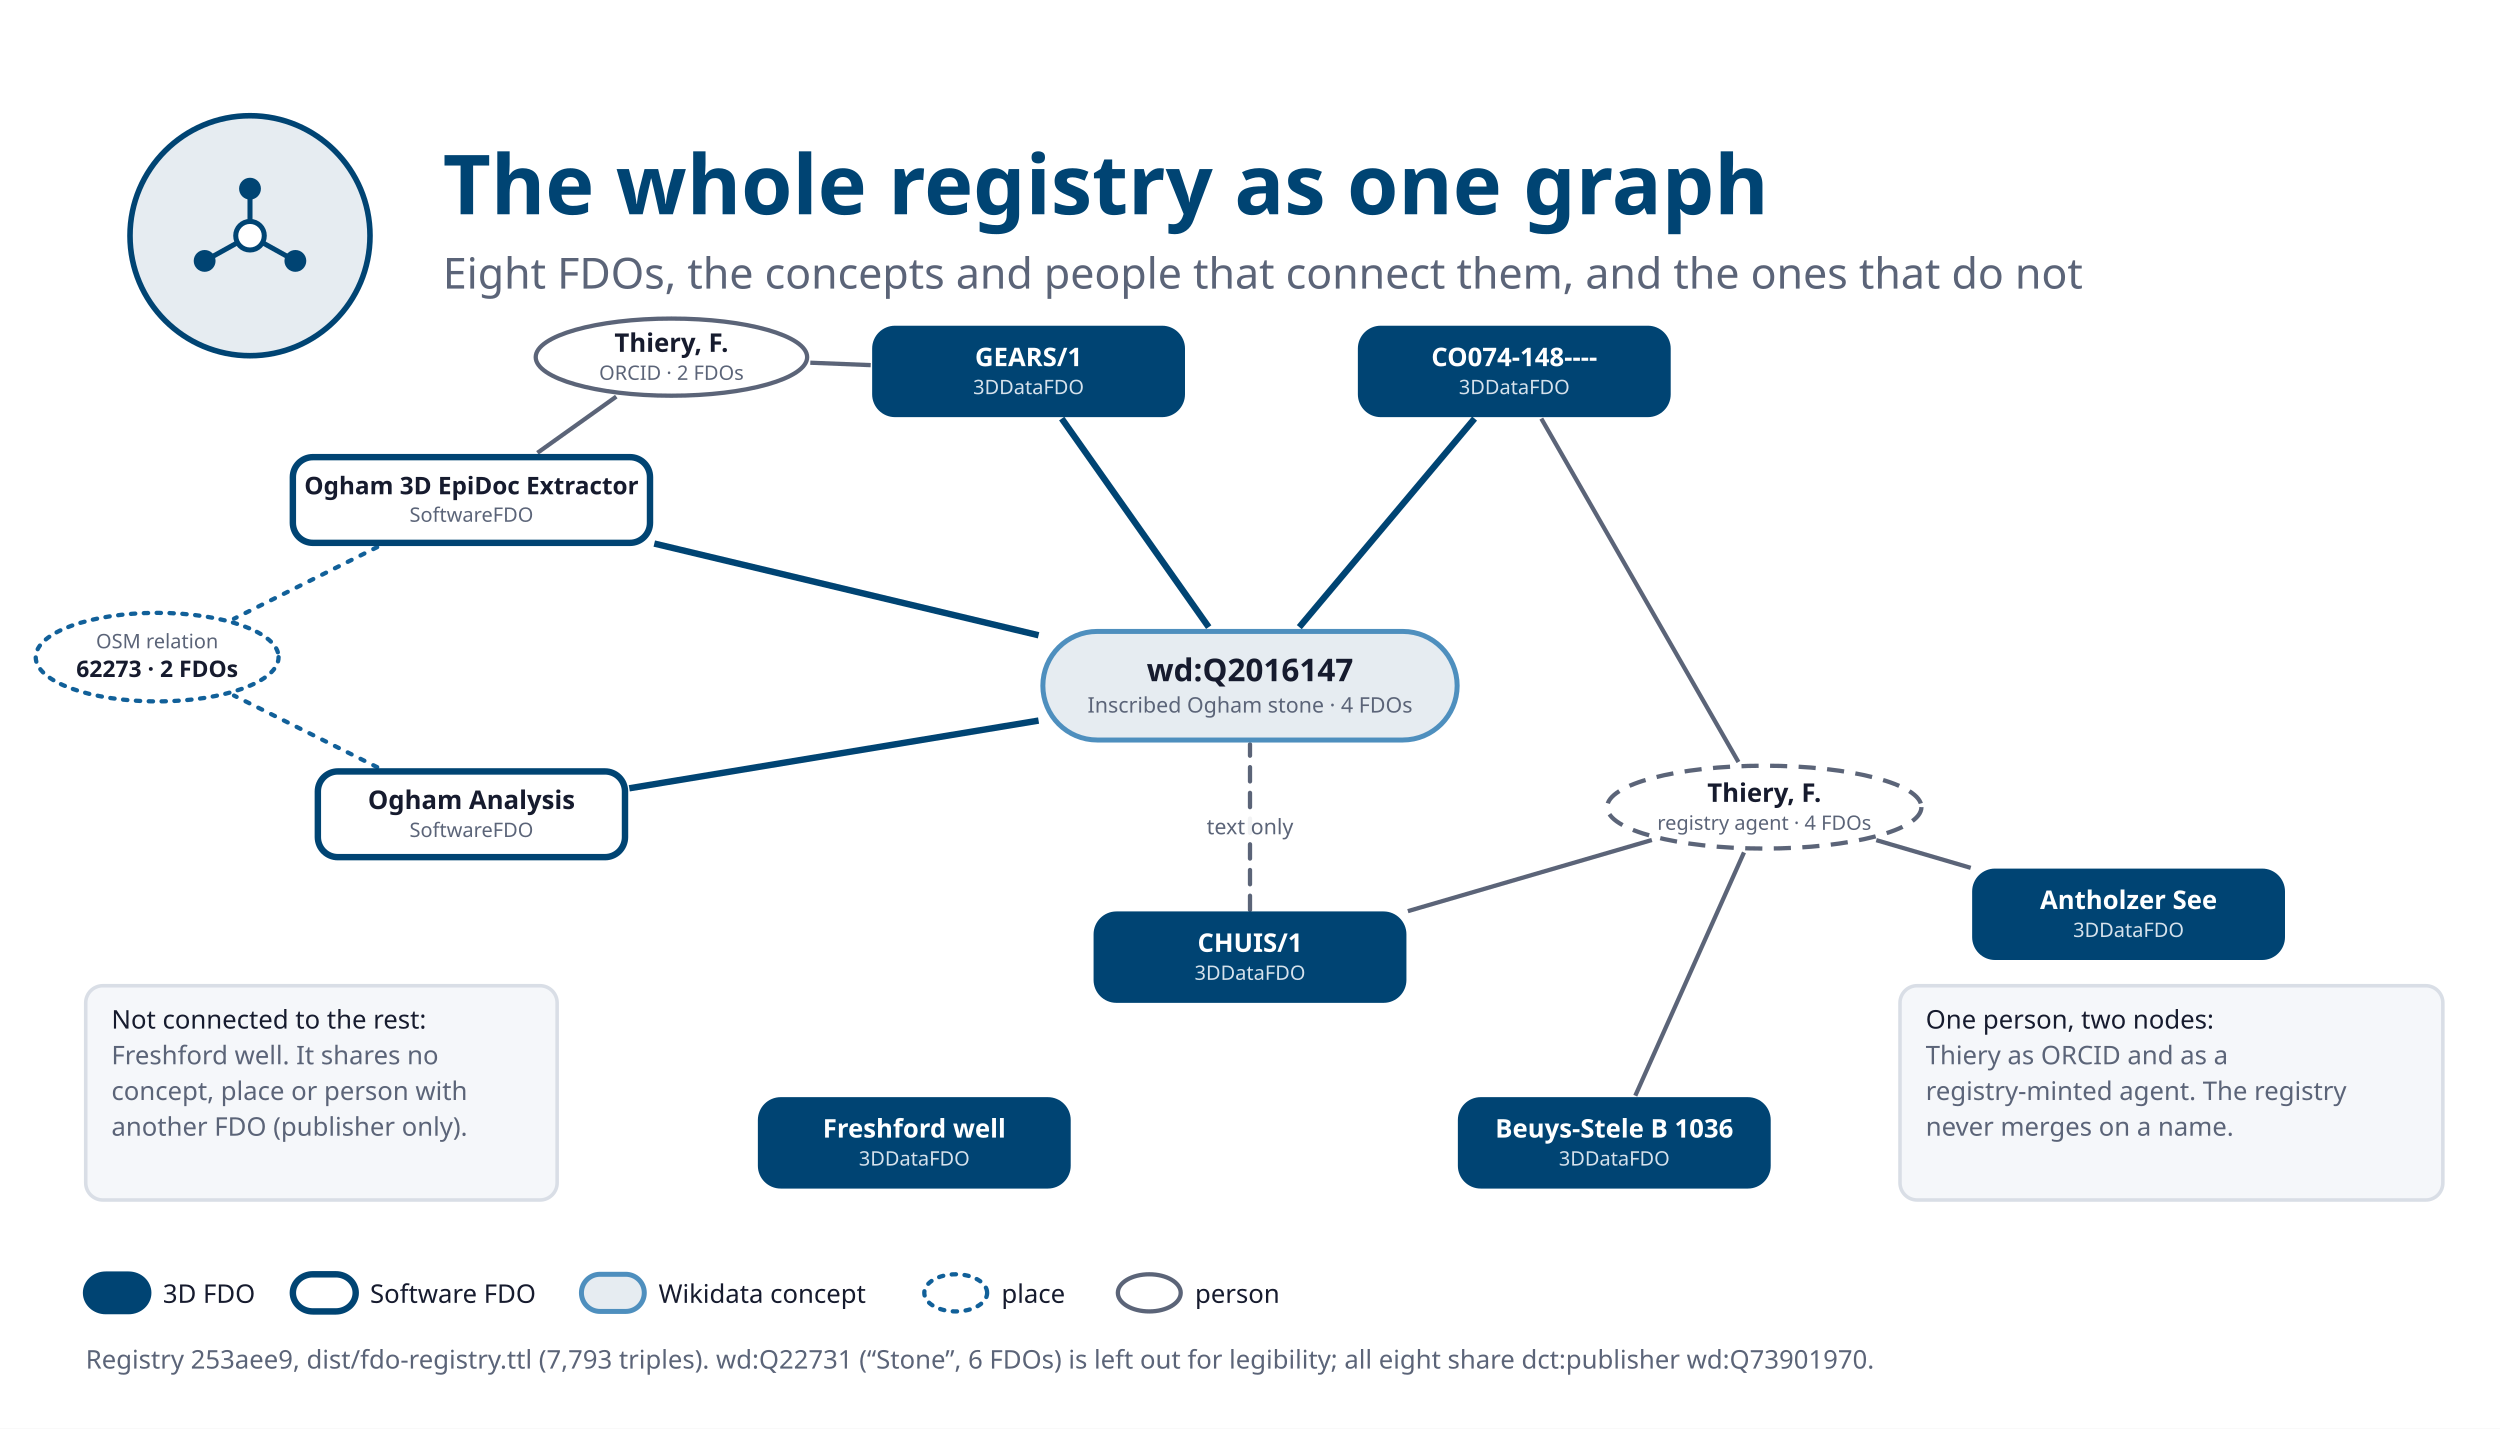
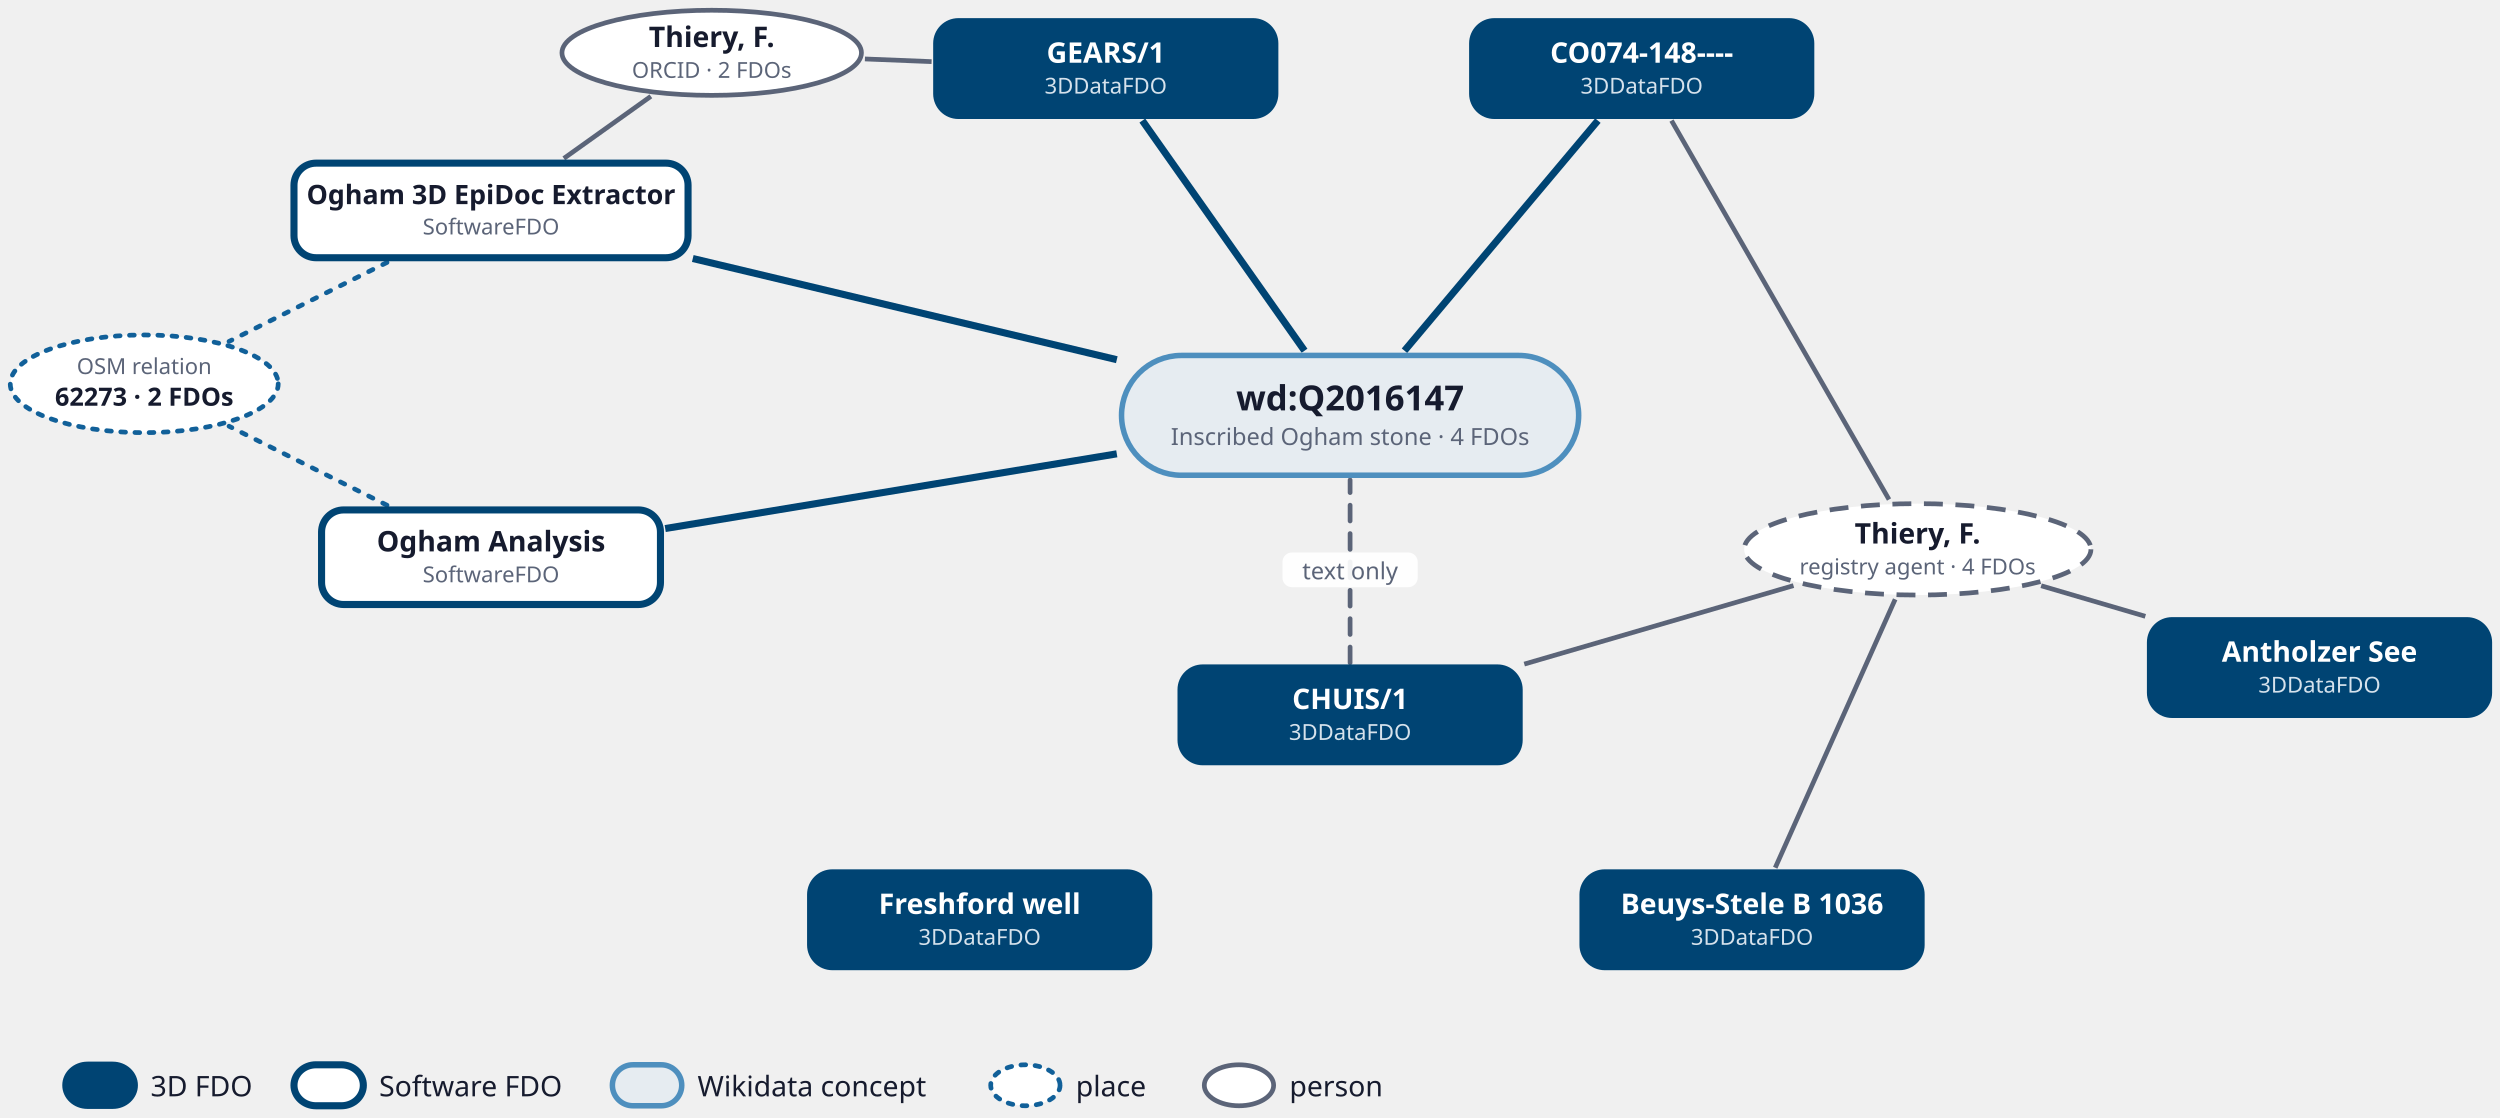
- <svg xmlns="http://www.w3.org/2000/svg" width="1750" height="1000" viewBox="0 0 1750 1000">
-   <rect x="0" y="0" width="1750" height="1000" fill="white" />
+ <svg xmlns="http://www.w3.org/2000/svg" width="1586.0" height="709.0" viewBox="18.5 216.5 1586.0 709.0">
  <style>@font-face { font-family: "Fira Sans"; src: url("../../assets/fonts/FiraSans-Regular.ttf"); font-weight: 400; } @font-face { font-family: "Fira Sans"; src: url("../../assets/fonts/FiraSans-Bold.ttf"); font-weight: 700; }</style>
  <marker id="arrow" viewBox="0 0 10 10" refX="8" refY="5" markerWidth="6" markerHeight="6" orient="auto-start-reverse">
    <path d="M0,0 L10,5 L0,10 z" fill="#5B6478" />
  </marker>
-   <g transform="translate(175,165) scale(0.56)">
-     <circle cx="0" cy="0" r="150" fill="#E6ECF1" stroke="#004473" stroke-width="7" />
-     <g transform="scale(1.05)">
-       <line x1="0" y1="0" x2="0" y2="-56" stroke="#004473" stroke-width="6" stroke-linecap="round" />
-       <line x1="0" y1="0" x2="54" y2="30" stroke="#004473" stroke-width="6" stroke-linecap="round" />
-       <line x1="0" y1="0" x2="-54" y2="30" stroke="#004473" stroke-width="6" stroke-linecap="round" />
-       <circle cx="0" cy="-56" r="13" fill="#004473" />
-       <circle cx="54" cy="30" r="13" fill="#004473" />
-       <circle cx="-54" cy="30" r="13" fill="#004473" />
-       <circle cx="0" cy="0" r="17" fill="white" stroke="#004473" stroke-width="6" />
-     </g>
-   </g>
-   <text x="310" y="150" text-anchor="start" font-family="Fira Sans" font-weight="700" font-size="58" fill="#004473">The whole registry as one graph</text>
-   <text x="310" y="202" text-anchor="start" font-family="Fira Sans" font-weight="400" font-size="30" fill="#5B6478">Eight FDOs, the concepts and people that connect them, and the ones that do not</text>
  <path d="M 458.0,380.5 L 727.0,444.7" fill="none" stroke="#004473" stroke-width="4.5" />
  <path d="M 440.5,551.8 L 727.0,504.4" fill="none" stroke="#004473" stroke-width="4.5" />
  <path d="M 743.2,293.0 L 846.1,439.0" fill="none" stroke="#004473" stroke-width="4.5" />
  <path d="M 1032.2,293.0 L 909.5,439.0" fill="none" stroke="#004473" stroke-width="4.5" />
  <path d="M 875.0,637.0 L 875.0,521.0" fill="none" stroke="#5B6478" stroke-width="3" stroke-dasharray="10 8" stroke-linecap="round" />
  <rect x="832.1" y="567.0" width="85.8" height="22" rx="6" fill="white" opacity="0.92" />
  <text x="875.0" y="584.0" text-anchor="middle" font-family="Fira Sans" font-weight="400" font-size="15" fill="#5B6478">text only</text>
  <path d="M 376.2,317.0 L 431.4,277.6" fill="none" stroke="#5B6478" stroke-width="3" />
  <path d="M 609.5,255.6 L 567.2,253.9" fill="none" stroke="#5B6478" stroke-width="3" />
  <path d="M 1078.9,293.0 L 1216.9,533.4" fill="none" stroke="#5B6478" stroke-width="3" />
  <path d="M 985.5,637.8 L 1156.3,588.0" fill="none" stroke="#5B6478" stroke-width="3" />
  <path d="M 1379.5,607.5 L 1313.4,588.1" fill="none" stroke="#5B6478" stroke-width="3" />
  <path d="M 1144.7,767.0 L 1220.8,596.7" fill="none" stroke="#5B6478" stroke-width="3" />
  <path d="M 264.0,383.0 L 163.8,433.1" fill="none" stroke="#116099" stroke-width="3" stroke-dasharray="3 7" stroke-linecap="round" />
  <path d="M 264.0,537.0 L 163.8,486.9" fill="none" stroke="#116099" stroke-width="3" stroke-dasharray="3 7" stroke-linecap="round" />
  <rect x="205.0" y="320.0" width="250" height="60" rx="14" fill="white" stroke="#004473" stroke-width="4.5" />
  <text x="330" y="346.0" text-anchor="middle" font-family="Fira Sans" font-weight="700" font-size="17" fill="#161B2E">Ogham 3D EpiDoc Extractor</text>
  <text x="330" y="365.25" text-anchor="middle" font-family="Fira Sans" font-weight="400" font-size="14" fill="#5B6478">SoftwareFDO</text>
  <rect x="222.5" y="540.0" width="215" height="60" rx="14" fill="white" stroke="#004473" stroke-width="4.5" />
  <text x="330" y="566.3" text-anchor="middle" font-family="Fira Sans" font-weight="700" font-size="18" fill="#161B2E">Ogham Analysis</text>
  <text x="330" y="585.9" text-anchor="middle" font-family="Fira Sans" font-weight="400" font-size="14" fill="#5B6478">SoftwareFDO</text>
  <rect x="612.5" y="230.0" width="215" height="60" rx="14" fill="#004473" stroke="#004473" stroke-width="4" />
  <text x="720" y="256.3" text-anchor="middle" font-family="Fira Sans" font-weight="700" font-size="18" fill="white">GEARS/1</text>
  <text x="720" y="275.9" text-anchor="middle" font-family="Fira Sans" font-weight="400" font-size="14" fill="#D6E2EC">3DDataFDO</text>
  <rect x="952.5" y="230.0" width="215" height="60" rx="14" fill="#004473" stroke="#004473" stroke-width="4" />
  <text x="1060" y="256.3" text-anchor="middle" font-family="Fira Sans" font-weight="700" font-size="18" fill="white">CO074-148----</text>
  <text x="1060" y="275.9" text-anchor="middle" font-family="Fira Sans" font-weight="400" font-size="14" fill="#D6E2EC">3DDataFDO</text>
  <rect x="767.5" y="640.0" width="215" height="60" rx="14" fill="#004473" stroke="#004473" stroke-width="4" />
  <text x="875" y="666.3" text-anchor="middle" font-family="Fira Sans" font-weight="700" font-size="18" fill="white">CHUIS/1</text>
  <text x="875" y="685.9" text-anchor="middle" font-family="Fira Sans" font-weight="400" font-size="14" fill="#D6E2EC">3DDataFDO</text>
  <rect x="1382.5" y="610.0" width="215" height="60" rx="14" fill="#004473" stroke="#004473" stroke-width="4" />
  <text x="1490" y="636.3" text-anchor="middle" font-family="Fira Sans" font-weight="700" font-size="18" fill="white">Antholzer See</text>
  <text x="1490" y="655.9" text-anchor="middle" font-family="Fira Sans" font-weight="400" font-size="14" fill="#D6E2EC">3DDataFDO</text>
  <rect x="1022.5" y="770.0" width="215" height="60" rx="14" fill="#004473" stroke="#004473" stroke-width="4" />
  <text x="1130" y="796.3" text-anchor="middle" font-family="Fira Sans" font-weight="700" font-size="18" fill="white">Beuys-Stele B 1036</text>
  <text x="1130" y="815.9" text-anchor="middle" font-family="Fira Sans" font-weight="400" font-size="14" fill="#D6E2EC">3DDataFDO</text>
  <rect x="532.5" y="770.0" width="215" height="60" rx="14" fill="#004473" stroke="#004473" stroke-width="4" />
  <text x="640" y="796.3" text-anchor="middle" font-family="Fira Sans" font-weight="700" font-size="18" fill="white">Freshford well</text>
  <text x="640" y="815.9" text-anchor="middle" font-family="Fira Sans" font-weight="400" font-size="14" fill="#D6E2EC">3DDataFDO</text>
  <rect x="730.0" y="442.0" width="290" height="76" rx="38.0" fill="#E6ECF1" stroke="#4E8FBE" stroke-width="3.5" />
  <text x="875" y="476.85" text-anchor="middle" font-family="Fira Sans" font-weight="700" font-size="22" fill="#161B2E">wd:Q2016147</text>
  <text x="875" y="498.8" text-anchor="middle" font-family="Fira Sans" font-weight="400" font-size="15" fill="#5B6478">Inscribed Ogham stone · 4 FDOs</text>
  <ellipse cx="470" cy="250" rx="95.0" ry="27.0" fill="white" stroke="#5B6478" stroke-width="3" />
  <text x="470" y="246.3" text-anchor="middle" font-family="Fira Sans" font-weight="700" font-size="18" fill="#161B2E">Thiery, F.</text>
  <text x="470" y="265.9" text-anchor="middle" font-family="Fira Sans" font-weight="400" font-size="14" fill="#5B6478">ORCID · 2 FDOs</text>
  <ellipse cx="1235" cy="565" rx="110.0" ry="29.0" fill="white" stroke="#5B6478" stroke-width="3" stroke-dasharray="12 8" />
  <text x="1235" y="561.3" text-anchor="middle" font-family="Fira Sans" font-weight="700" font-size="18" fill="#161B2E">Thiery, F.</text>
  <text x="1235" y="580.9" text-anchor="middle" font-family="Fira Sans" font-weight="400" font-size="14" fill="#5B6478">registry agent · 4 FDOs</text>
  <ellipse cx="110" cy="460" rx="85.0" ry="31.0" fill="white" stroke="#116099" stroke-width="3" stroke-dasharray="3 6" stroke-linecap="round" />
  <text x="110" y="453.8" text-anchor="middle" font-family="Fira Sans" font-weight="400" font-size="14" fill="#5B6478">OSM relation</text>
  <text x="110" y="473.9" text-anchor="middle" font-family="Fira Sans" font-weight="700" font-size="16" fill="#161B2E">62273 · 2 FDOs</text>
-   <rect x="60" y="690" width="330" height="150" rx="12" fill="#F5F7FA" stroke="#D9DEE6" stroke-width="2.5" />
-   <text x="78" y="720" text-anchor="start" font-family="Fira Sans" font-weight="400" font-size="18" fill="#161B2E">Not connected to the rest:</text>
-   <text x="78" y="745" text-anchor="start" font-family="Fira Sans" font-weight="400" font-size="18" fill="#5B6478">Freshford well. It shares no</text>
-   <text x="78" y="770" text-anchor="start" font-family="Fira Sans" font-weight="400" font-size="18" fill="#5B6478">concept, place or person with</text>
-   <text x="78" y="795" text-anchor="start" font-family="Fira Sans" font-weight="400" font-size="18" fill="#5B6478">another FDO (publisher only).</text>
-   <rect x="1330" y="690" width="380" height="150" rx="12" fill="#F5F7FA" stroke="#D9DEE6" stroke-width="2.5" />
-   <text x="1348" y="720" text-anchor="start" font-family="Fira Sans" font-weight="400" font-size="18" fill="#161B2E">One person, two nodes:</text>
-   <text x="1348" y="745" text-anchor="start" font-family="Fira Sans" font-weight="400" font-size="18" fill="#5B6478">Thiery as ORCID and as a</text>
-   <text x="1348" y="770" text-anchor="start" font-family="Fira Sans" font-weight="400" font-size="18" fill="#5B6478">registry-minted agent. The registry</text>
-   <text x="1348" y="795" text-anchor="start" font-family="Fira Sans" font-weight="400" font-size="18" fill="#5B6478">never merges on a name.</text>
  <rect x="60.0" y="892.0" width="44" height="26" rx="14" fill="#004473" stroke="#004473" stroke-width="4" />
  <text x="114" y="912" text-anchor="start" font-family="Fira Sans" font-weight="400" font-size="18" fill="#161B2E">3D FDO</text>
  <rect x="205.0" y="892.0" width="44" height="26" rx="14" fill="white" stroke="#004473" stroke-width="4.5" />
  <text x="259.0" y="912" text-anchor="start" font-family="Fira Sans" font-weight="400" font-size="18" fill="#161B2E">Software FDO</text>
  <rect x="407.0" y="892.0" width="44" height="26" rx="13.0" fill="#E6ECF1" stroke="#4E8FBE" stroke-width="3.5" />
  <text x="461.0" y="912" text-anchor="start" font-family="Fira Sans" font-weight="400" font-size="18" fill="#161B2E">Wikidata concept</text>
  <ellipse cx="669.0" cy="905" rx="22.0" ry="13.0" fill="white" stroke="#116099" stroke-width="3" stroke-dasharray="3 6" stroke-linecap="round" />
  <text x="701.0" y="912" text-anchor="start" font-family="Fira Sans" font-weight="400" font-size="18" fill="#161B2E">place</text>
  <ellipse cx="804.5" cy="905" rx="22.0" ry="13.0" fill="white" stroke="#5B6478" stroke-width="3" />
  <text x="836.5" y="912" text-anchor="start" font-family="Fira Sans" font-weight="400" font-size="18" fill="#161B2E">person</text>
-   <text x="60" y="958" text-anchor="start" font-family="Fira Sans" font-weight="400" font-size="18" fill="#5B6478">Registry 253aee9, dist/fdo-registry.ttl (7,793 triples). wd:Q22731 (“Stone”, 6 FDOs) is left out for legibility; all eight share dct:publisher wd:Q73901970.</text>
</svg>
